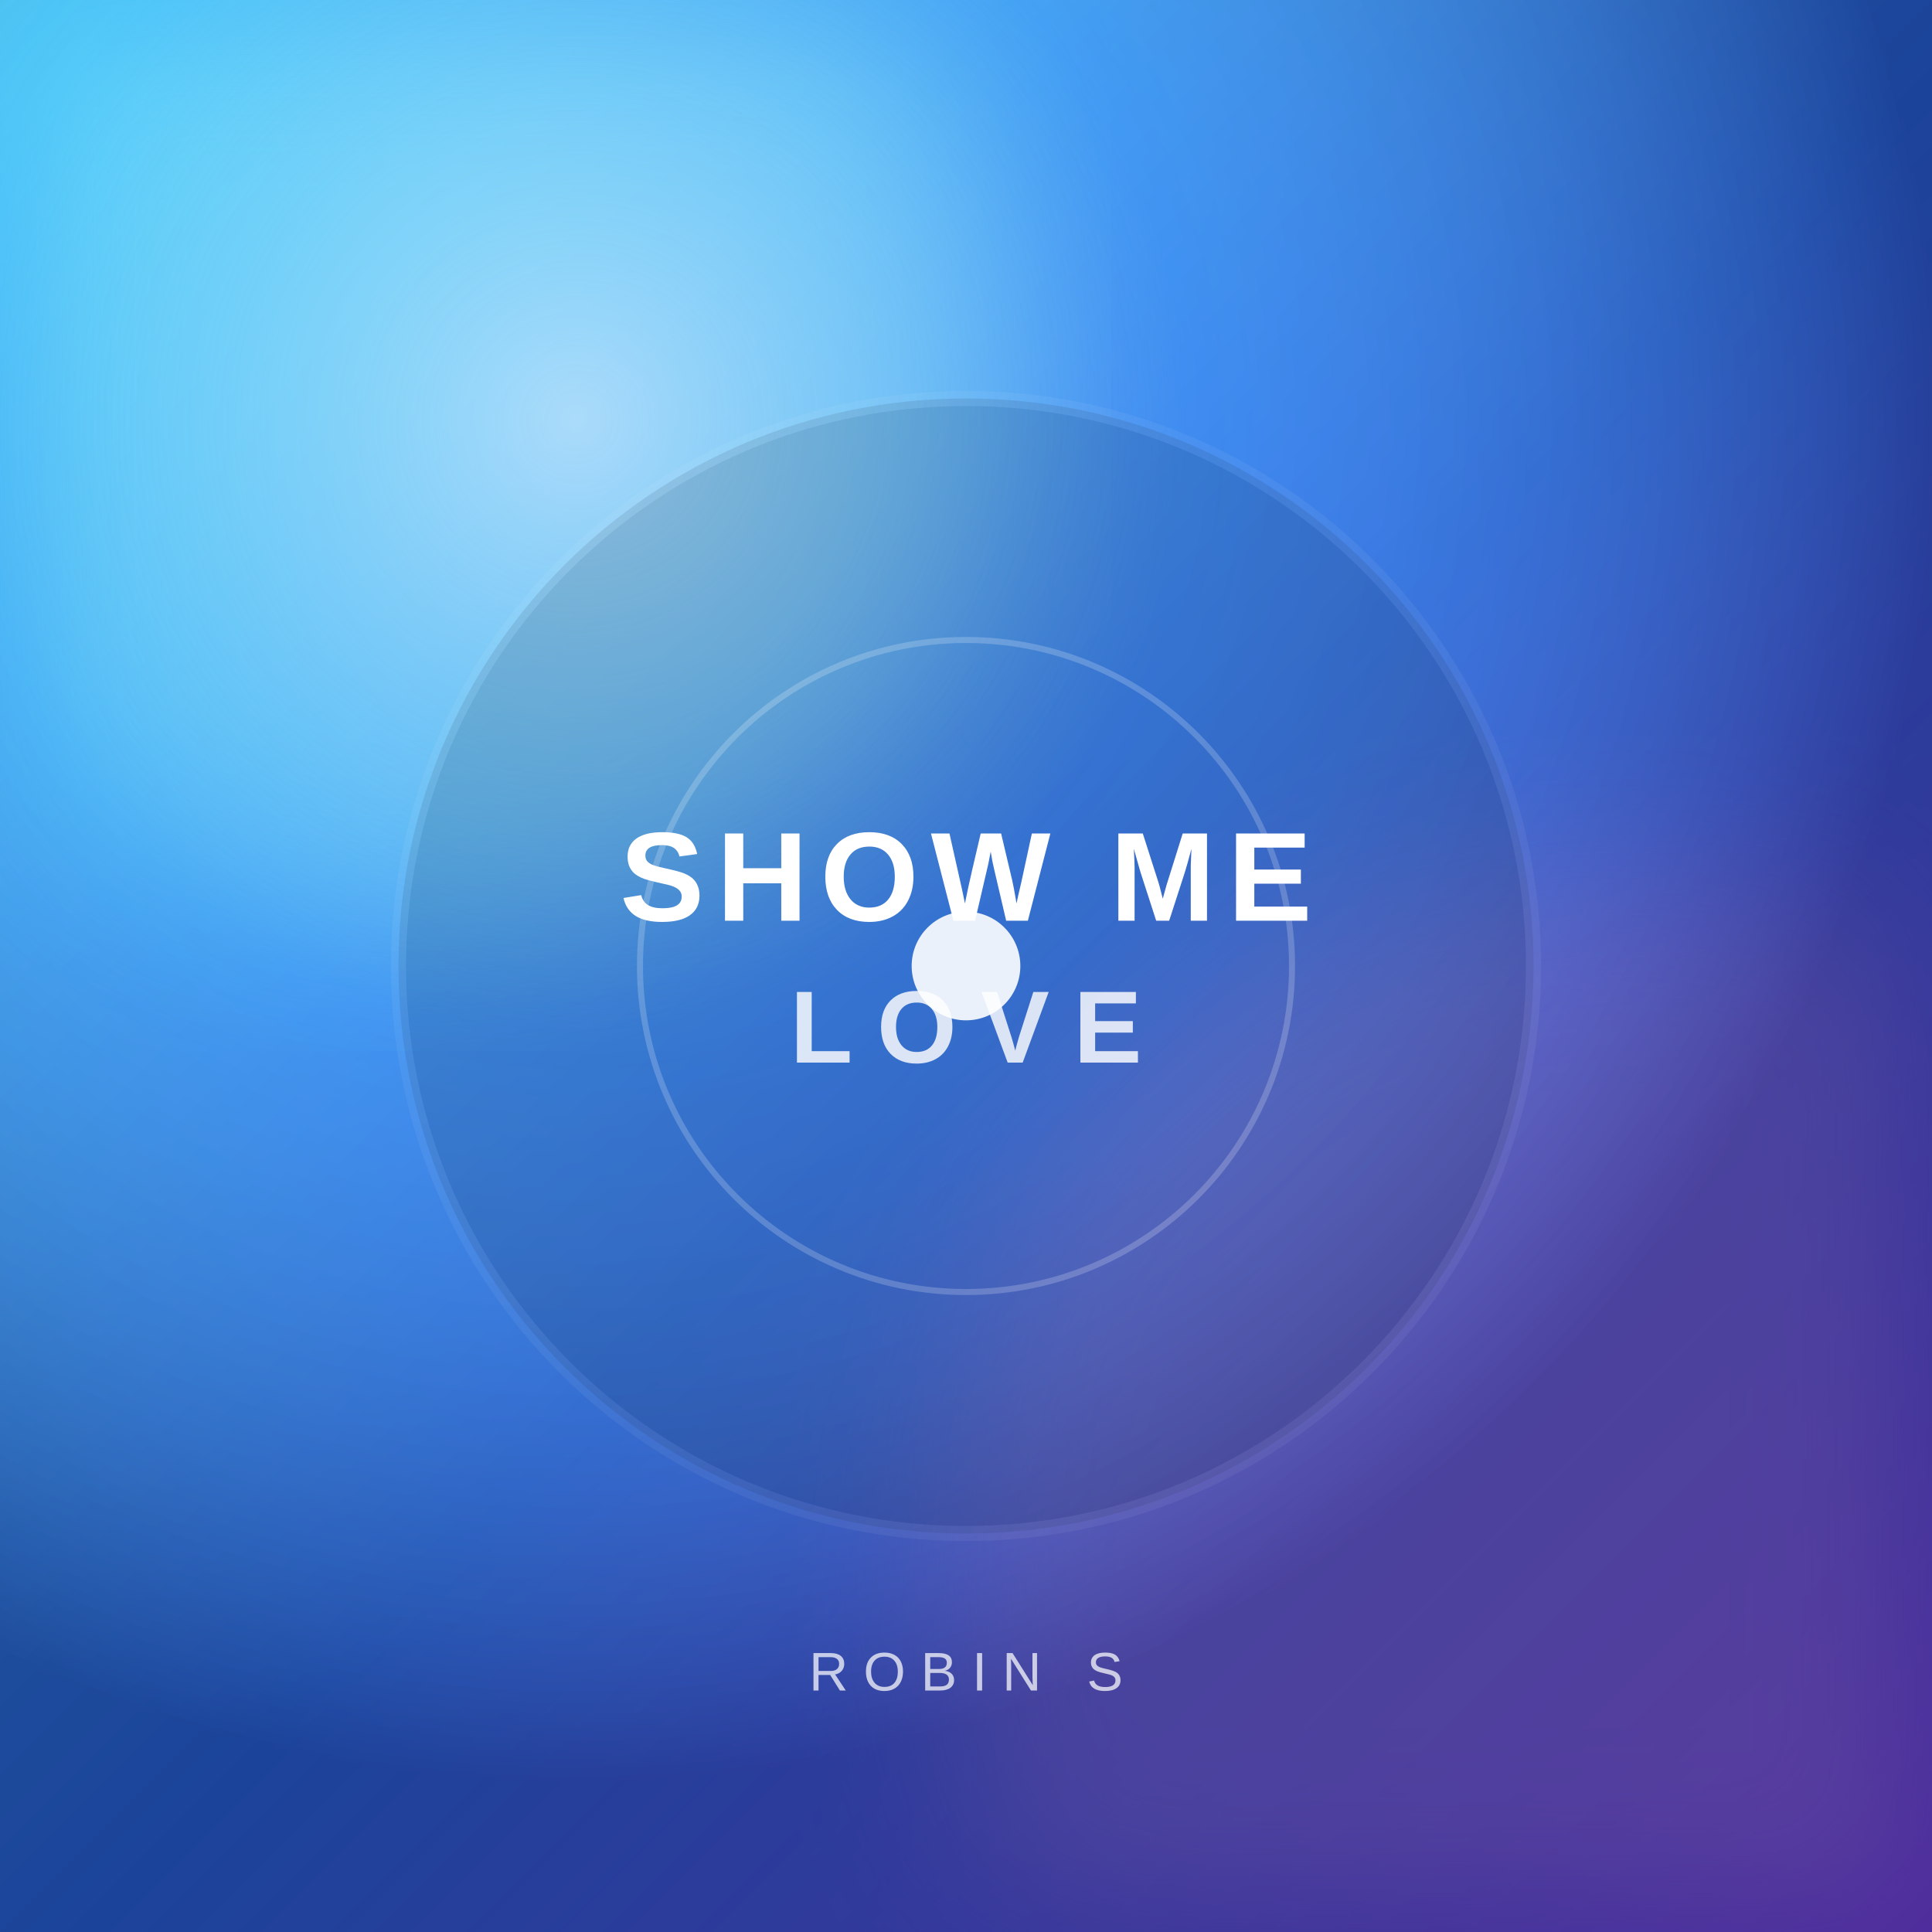
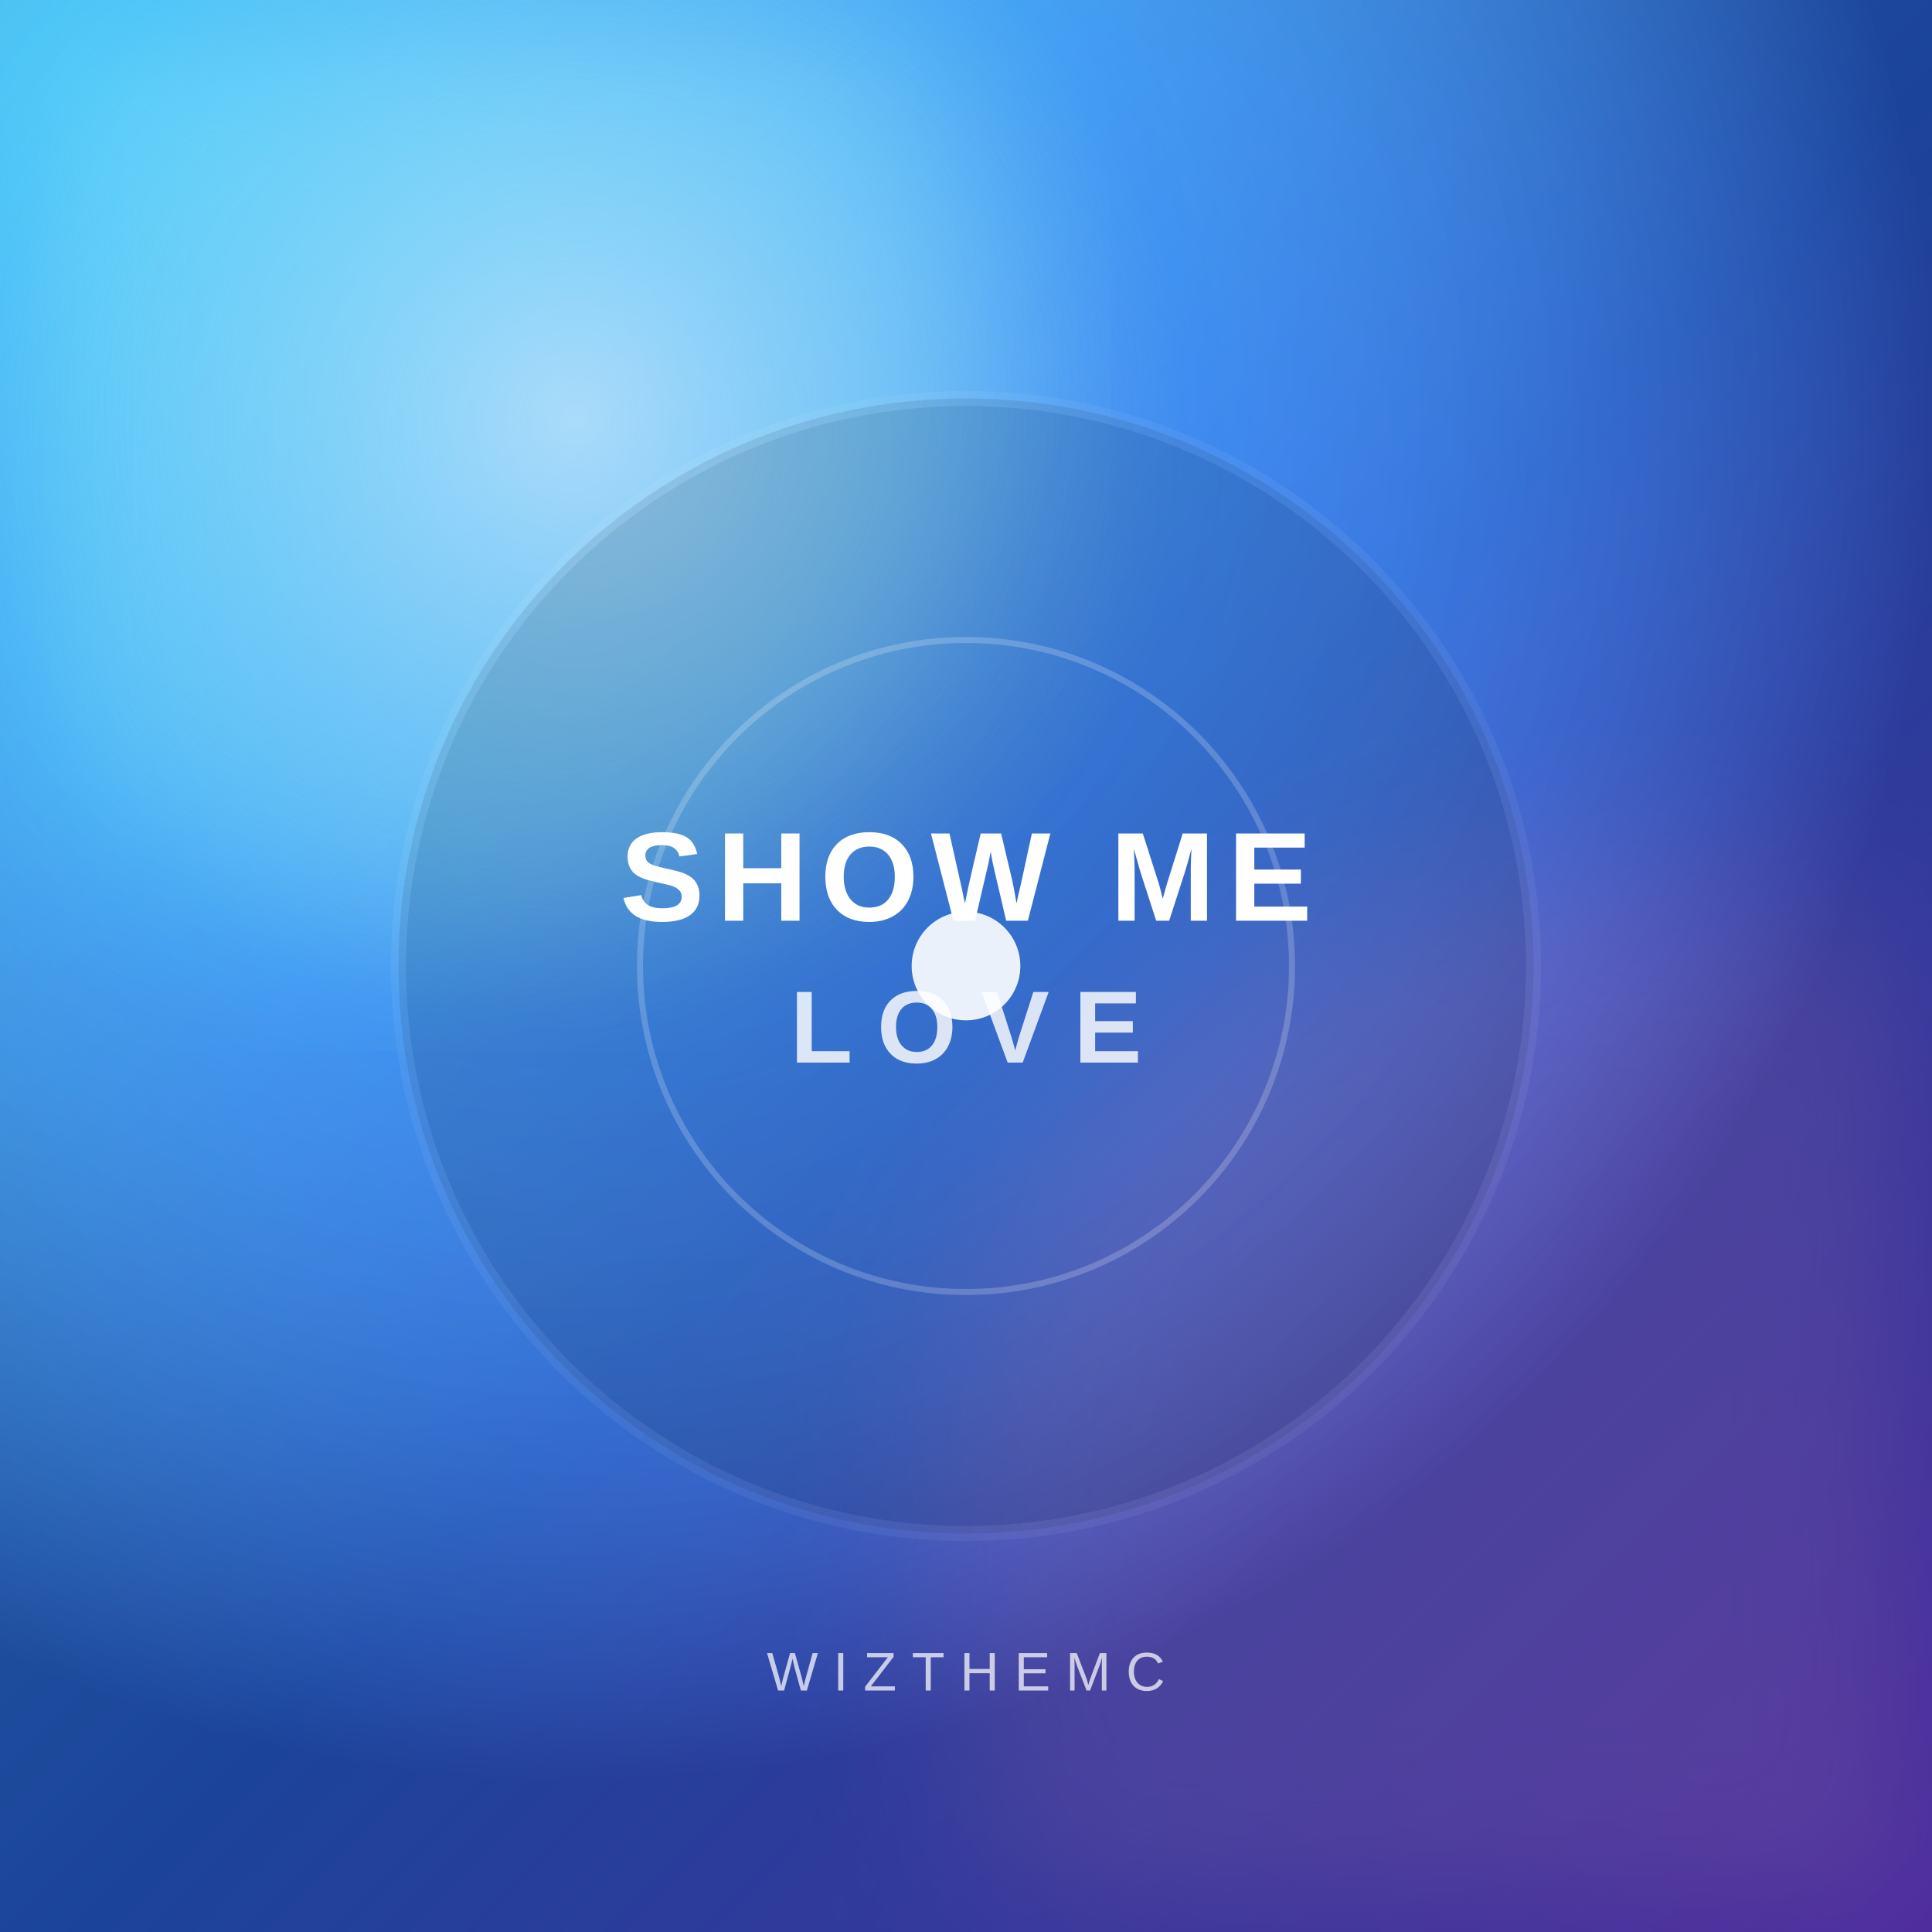
<svg xmlns="http://www.w3.org/2000/svg" viewBox="0 0 640 640" role="img" aria-labelledby="title desc">
  <defs>
    <linearGradient id="bg" x1="0" y1="0" x2="1" y2="1">
      <stop offset="0" stop-color="#38bdf8" />
      <stop offset="0.52" stop-color="#2563eb" />
      <stop offset="1" stop-color="#7c3aed" />
    </linearGradient>
    <radialGradient id="glow" cx="30%" cy="22%" r="70%">
      <stop offset="0" stop-color="#ffffff" stop-opacity=".55" />
      <stop offset=".45" stop-color="#a5f3fc" stop-opacity=".18" />
      <stop offset="1" stop-color="#0f172a" stop-opacity=".42" />
    </radialGradient>
    <filter id="blur">
      <feGaussianBlur stdDeviation="28" />
    </filter>
  </defs>
  <rect width="640" height="640" fill="url(#bg)" />
  <circle cx="140" cy="120" r="190" fill="#67e8f9" opacity=".35" filter="url(#blur)" />
  <circle cx="540" cy="520" r="230" fill="#c084fc" opacity=".34" filter="url(#blur)" />
  <rect width="640" height="640" fill="url(#glow)" />
  <circle cx="320" cy="320" r="188" fill="#0f172a" opacity=".16" stroke="#ffffff" stroke-opacity=".34" stroke-width="5" />
  <circle cx="320" cy="320" r="108" fill="none" stroke="#ffffff" stroke-opacity=".2" stroke-width="2" />
  <circle cx="320" cy="320" r="18" fill="#ffffff" fill-opacity=".9" />
  <text x="320" y="305" text-anchor="middle" fill="#ffffff" font-family="Arial, sans-serif" font-size="42" font-weight="700" letter-spacing="4">SHOW ME</text>
  <text x="320" y="352" text-anchor="middle" fill="#ffffff" fill-opacity=".82" font-family="Arial, sans-serif" font-size="34" font-weight="600" letter-spacing="8">LOVE</text>
-   <text x="320" y="560" text-anchor="middle" fill="#ffffff" fill-opacity=".72" font-family="Arial, sans-serif" font-size="18" letter-spacing="5">ROBIN S</text>
+   <text x="320" y="560" text-anchor="middle" fill="#ffffff" fill-opacity=".72" font-family="Arial, sans-serif" font-size="18" letter-spacing="5">WIZTHEMC</text>
</svg>
